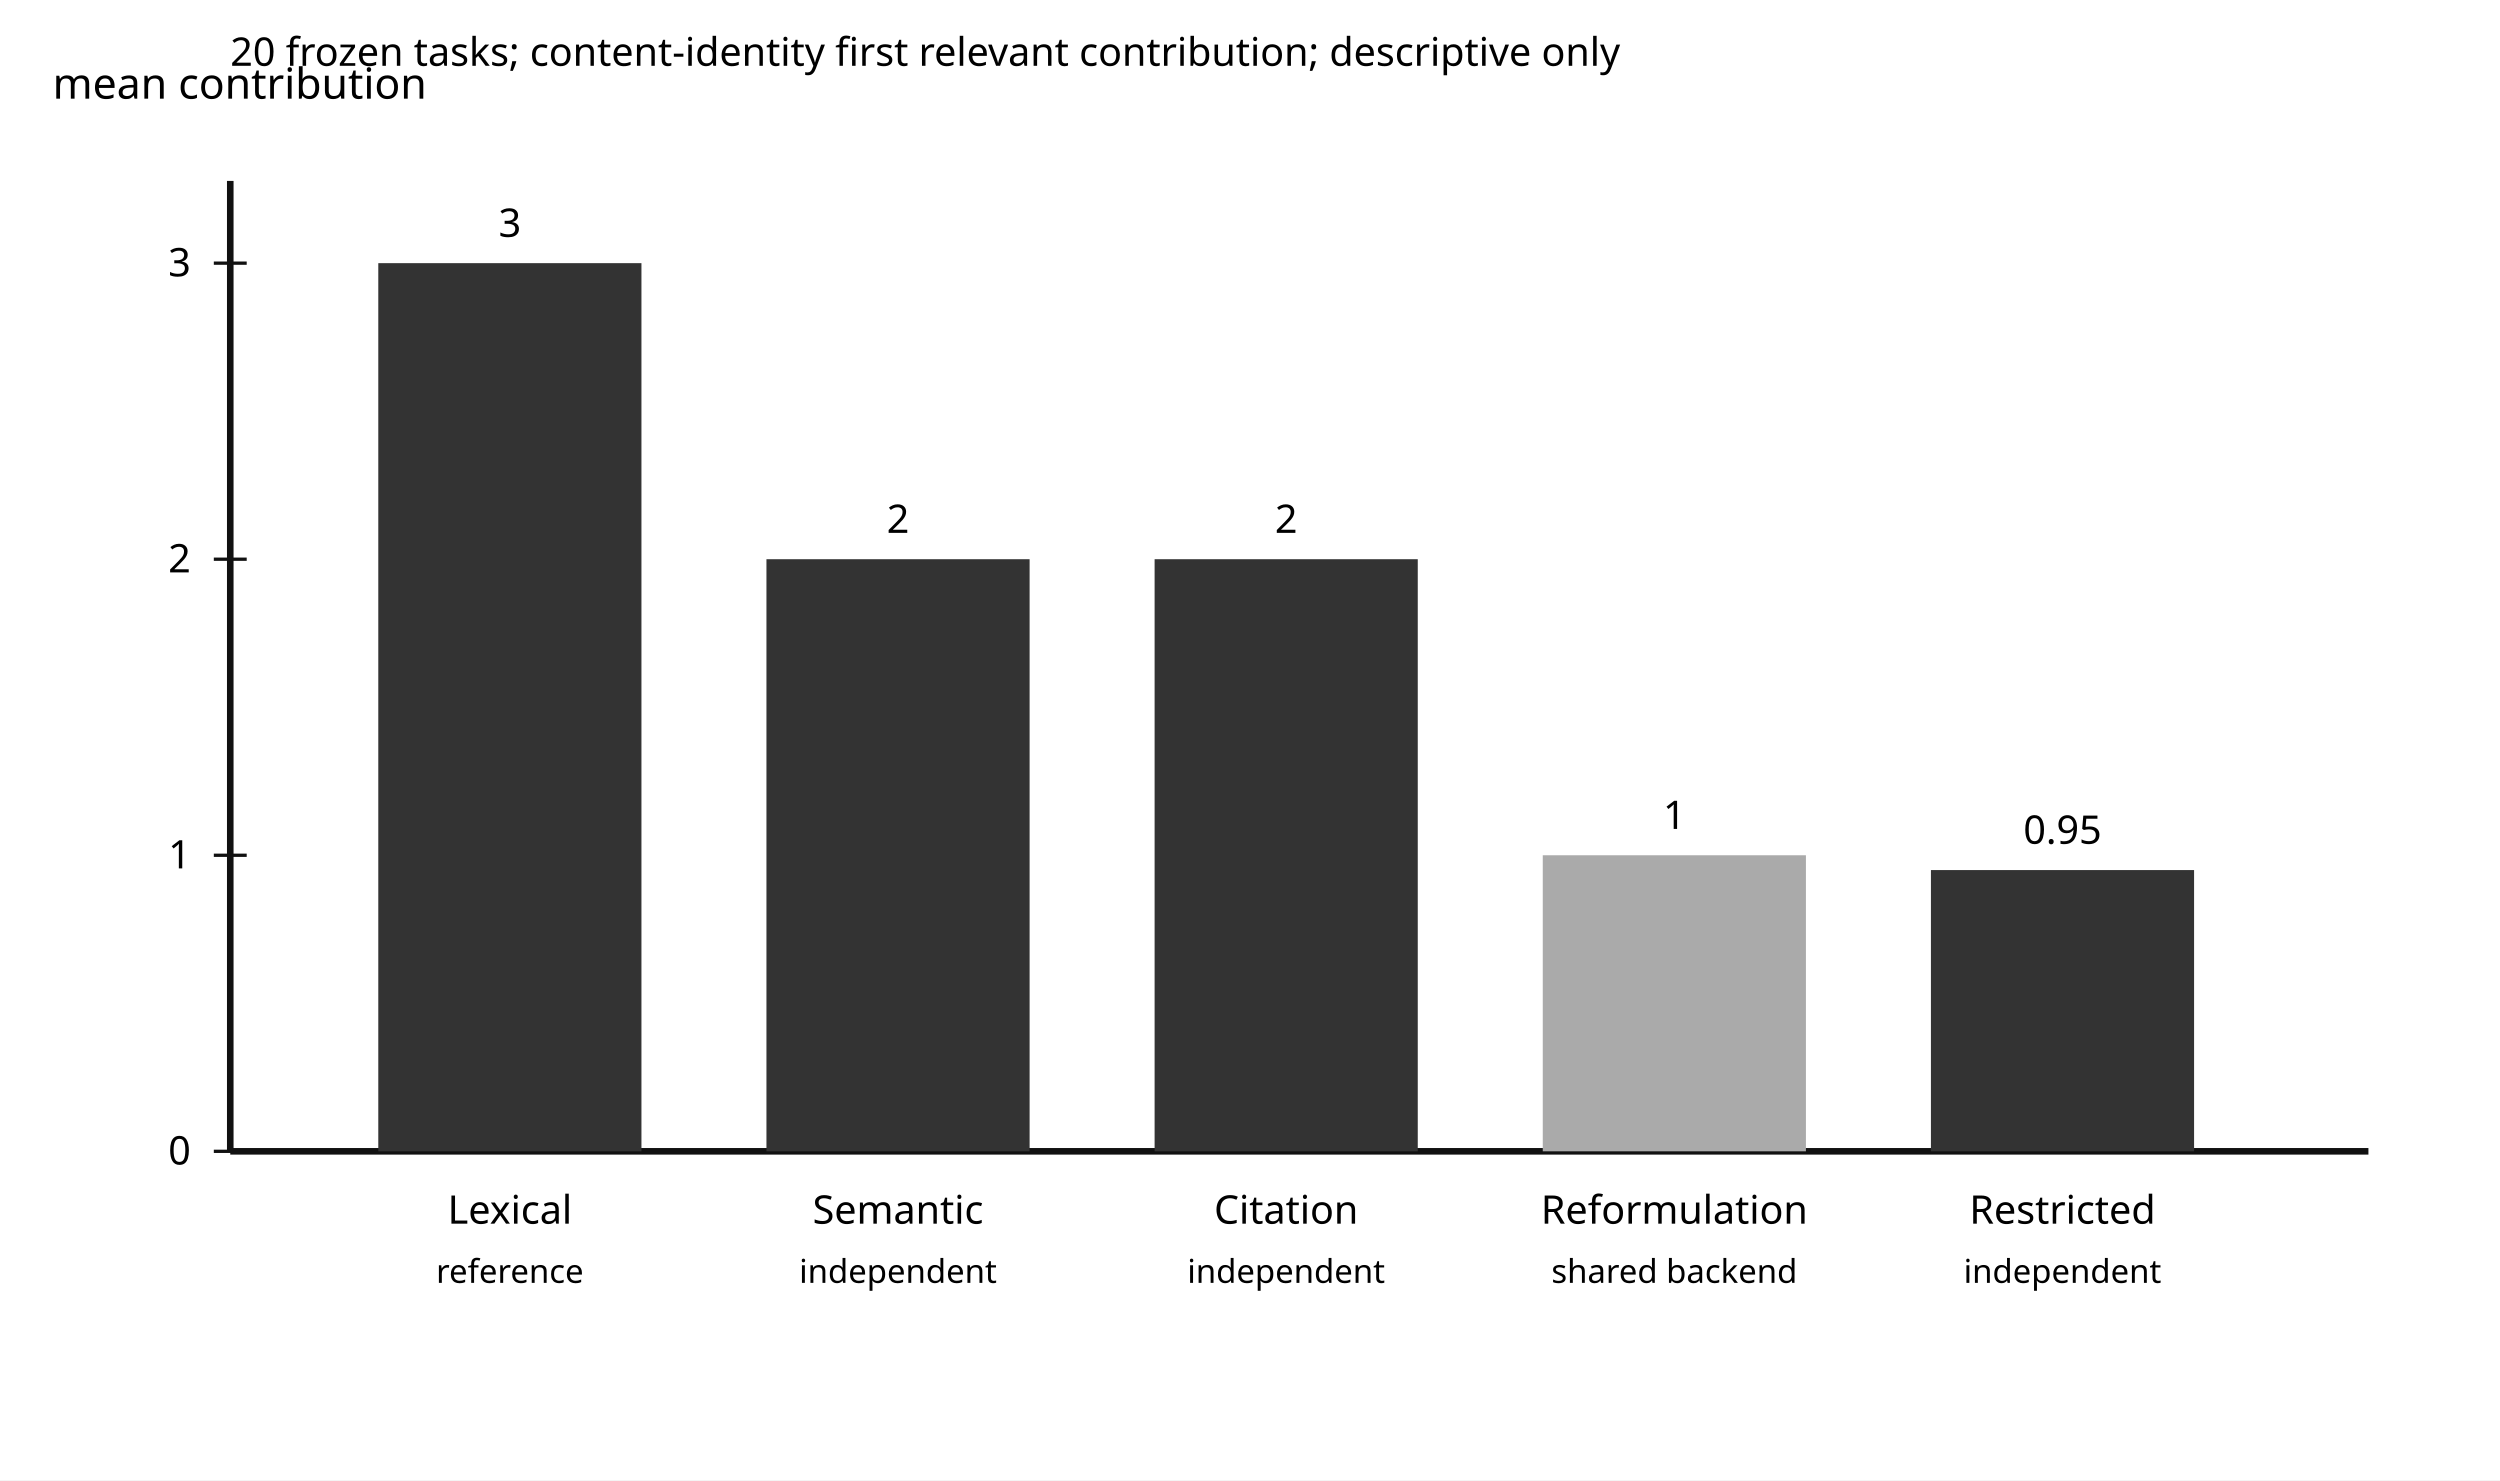
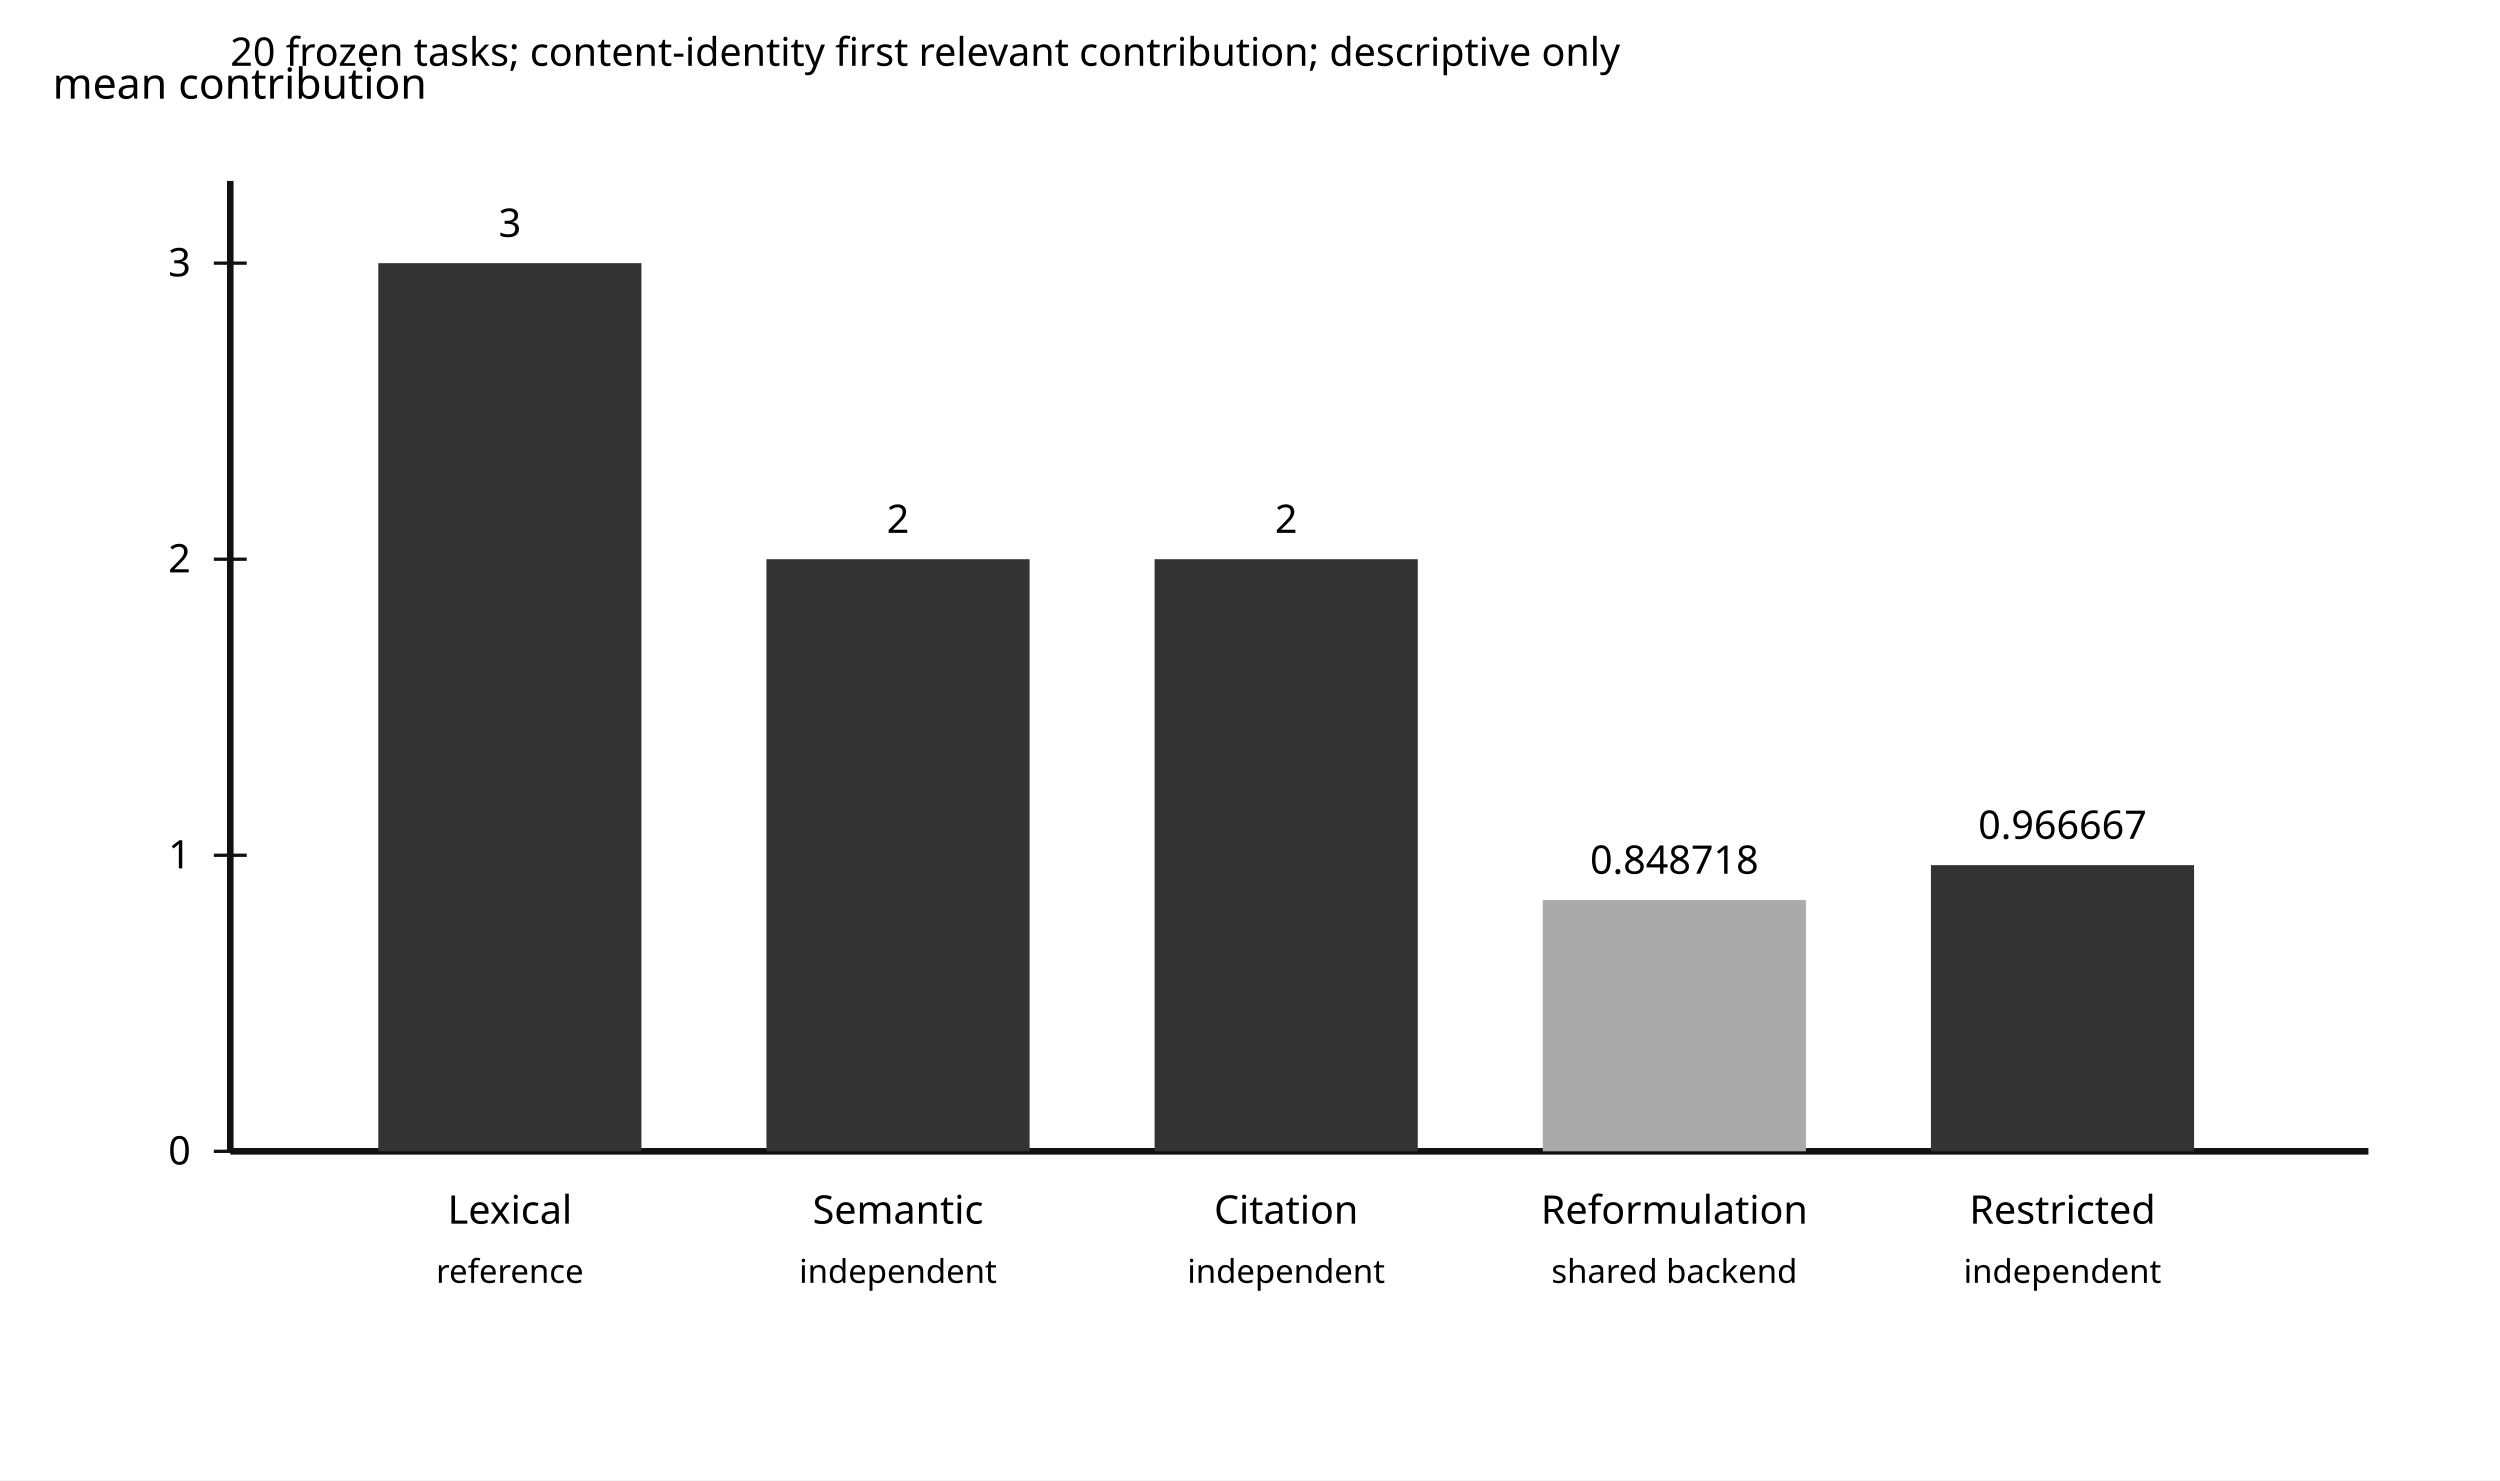
<svg xmlns="http://www.w3.org/2000/svg" width="760" height="450" viewBox="0 0 760 450">
  <rect width="100%" height="100%" fill="white" />
  <line x1="70" y1="350" x2="720" y2="350" stroke="#111" stroke-width="2" />
  <line x1="70" y1="350" x2="70" y2="55" stroke="#111" stroke-width="2" />
  <text x="16" y="30" font-family="sans-serif" font-size="13">mean contribution</text>
  <text x="70" y="20" font-family="sans-serif" font-size="12">20 frozen tasks; content-identity first relevant contribution; descriptive only</text>
  <line x1="65" y1="350.00" x2="75" y2="350.00" stroke="#111" />
  <text x="58" y="354.00" text-anchor="end" font-family="sans-serif" font-size="12">0</text>
  <line x1="65" y1="260.00" x2="75" y2="260.00" stroke="#111" />
  <text x="58" y="264.00" text-anchor="end" font-family="sans-serif" font-size="12">1</text>
  <line x1="65" y1="170.00" x2="75" y2="170.00" stroke="#111" />
  <text x="58" y="174.00" text-anchor="end" font-family="sans-serif" font-size="12">2</text>
  <line x1="65" y1="80.00" x2="75" y2="80.00" stroke="#111" />
  <text x="58" y="84.00" text-anchor="end" font-family="sans-serif" font-size="12">3</text>
  <rect x="115" y="80.00" width="80" height="270.00" fill="#333" />
  <text x="155.00" y="72.00" text-anchor="middle" font-family="sans-serif" font-size="12">3</text>
  <text x="155.00" y="372" text-anchor="middle" font-family="sans-serif" font-size="12">Lexical</text>
  <text x="155.00" y="390" text-anchor="middle" font-family="sans-serif" font-size="10">reference</text>
  <rect x="233" y="170.00" width="80" height="180.00" fill="#333" />
  <text x="273.00" y="162.00" text-anchor="middle" font-family="sans-serif" font-size="12">2</text>
  <text x="273.00" y="372" text-anchor="middle" font-family="sans-serif" font-size="12">Semantic</text>
  <text x="273.00" y="390" text-anchor="middle" font-family="sans-serif" font-size="10">independent</text>
  <rect x="351" y="170.00" width="80" height="180.00" fill="#333" />
  <text x="391.00" y="162.00" text-anchor="middle" font-family="sans-serif" font-size="12">2</text>
  <text x="391.00" y="372" text-anchor="middle" font-family="sans-serif" font-size="12">Citation</text>
  <text x="391.00" y="390" text-anchor="middle" font-family="sans-serif" font-size="10">independent</text>
-   <rect x="469" y="260.00" width="80" height="90.00" fill="#aaa" />
-   <text x="509.00" y="252.00" text-anchor="middle" font-family="sans-serif" font-size="12">1</text>
+   <rect x="469" y="273.62" width="80" height="76.38" fill="#aaa" />
+   <text x="509.00" y="265.62" text-anchor="middle" font-family="sans-serif" font-size="12">0.848718</text>
  <text x="509.00" y="372" text-anchor="middle" font-family="sans-serif" font-size="12">Reformulation</text>
  <text x="509.00" y="390" text-anchor="middle" font-family="sans-serif" font-size="10">shared backend</text>
-   <rect x="587" y="264.50" width="80" height="85.50" fill="#333" />
-   <text x="627.00" y="256.50" text-anchor="middle" font-family="sans-serif" font-size="12">0.95</text>
+   <rect x="587" y="263.00" width="80" height="87.00" fill="#333" />
+   <text x="627.00" y="255.00" text-anchor="middle" font-family="sans-serif" font-size="12">0.966667</text>
  <text x="627.00" y="372" text-anchor="middle" font-family="sans-serif" font-size="12">Restricted</text>
  <text x="627.00" y="390" text-anchor="middle" font-family="sans-serif" font-size="10">independent</text>
</svg>
